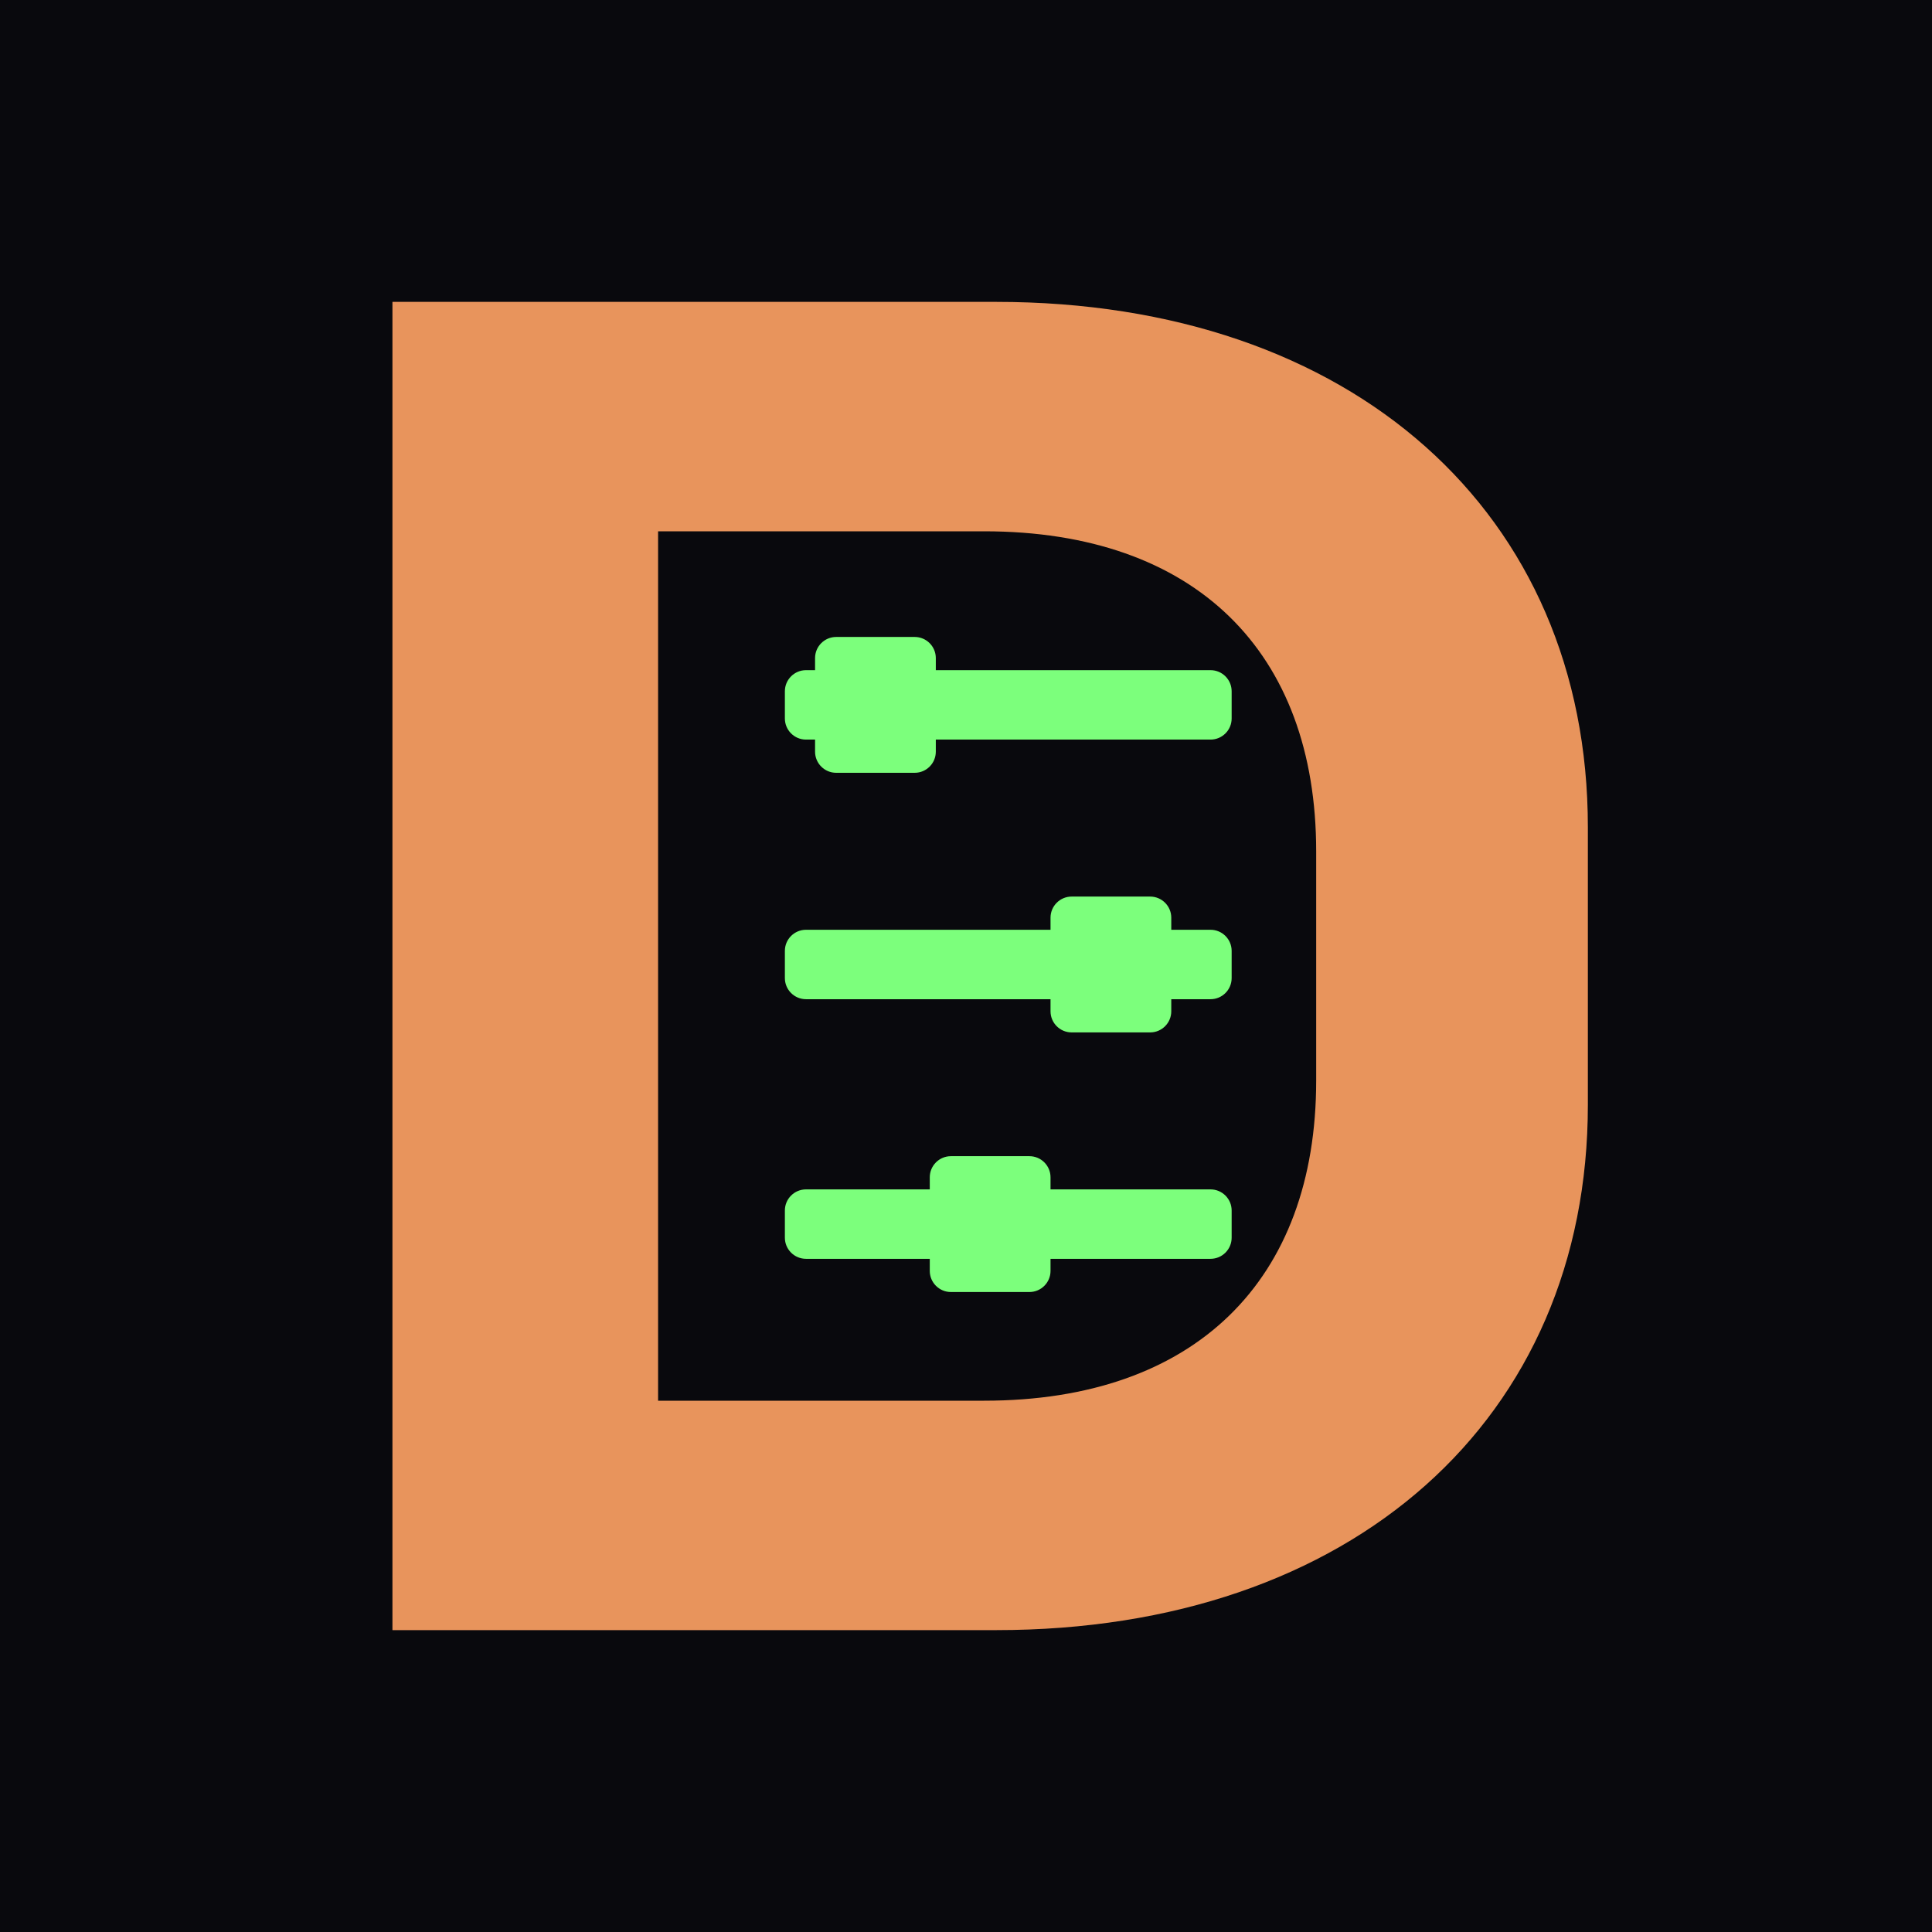
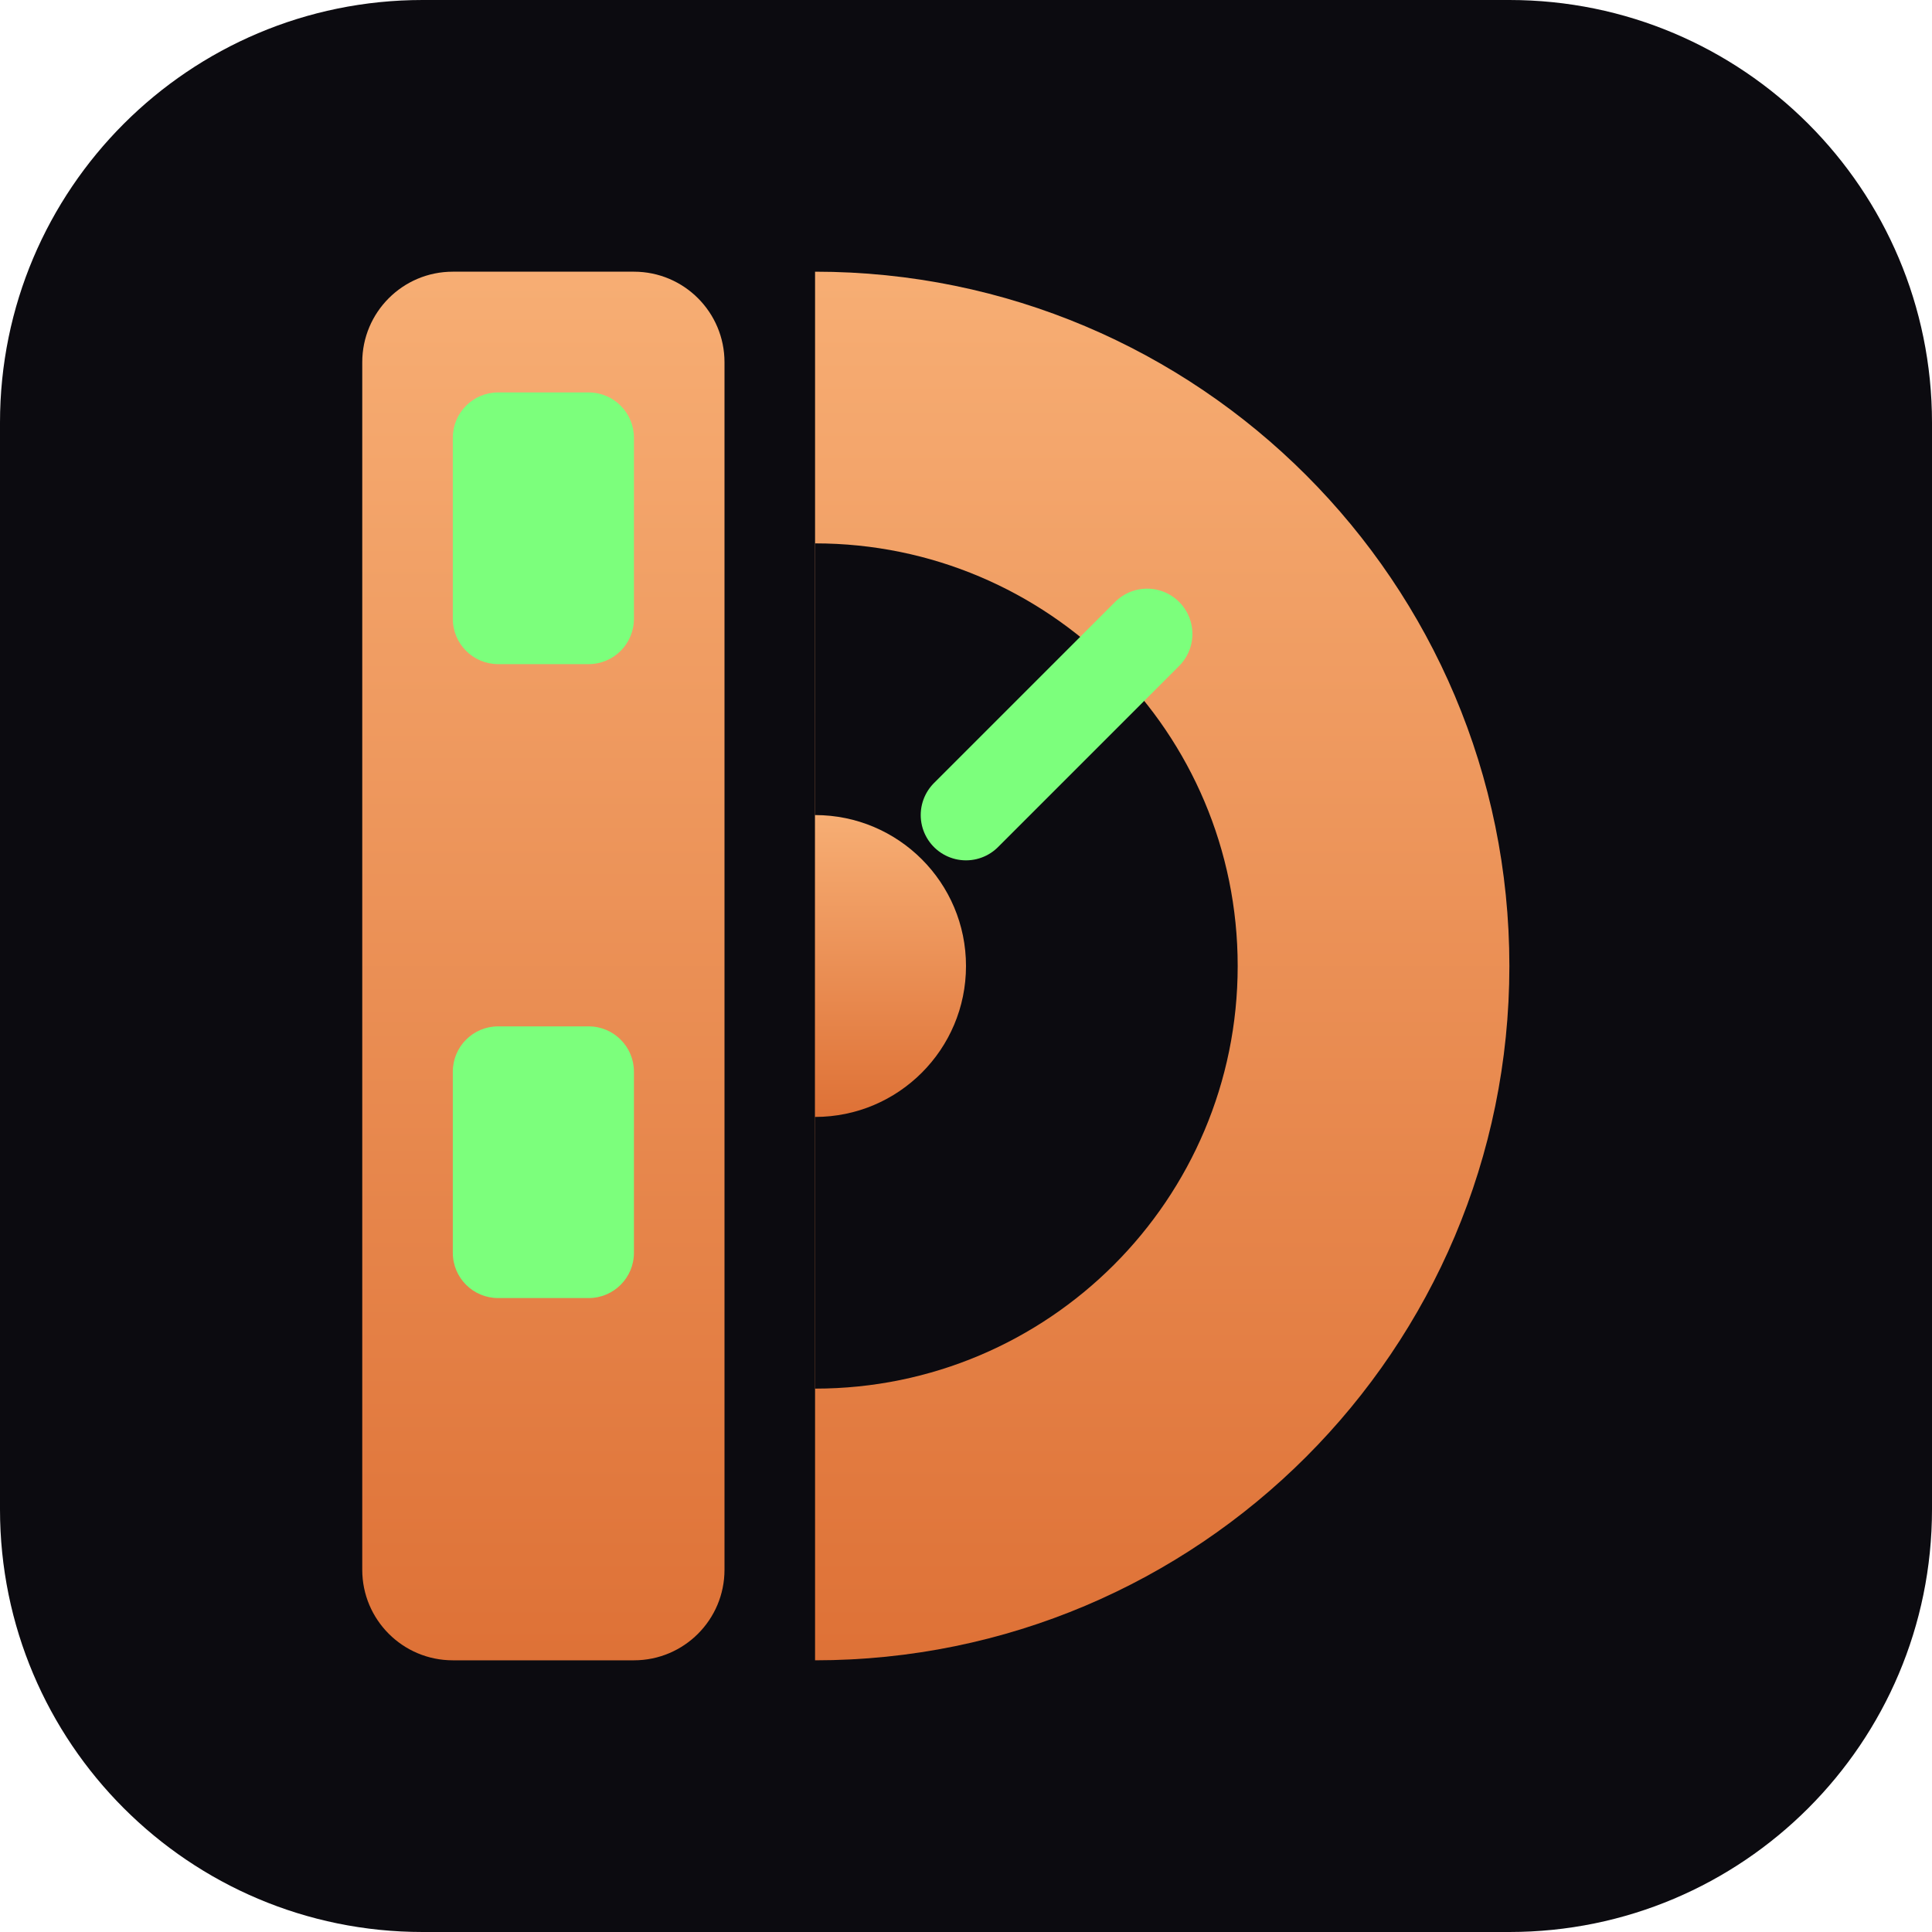
- <svg xmlns="http://www.w3.org/2000/svg" viewBox="0 0 32 32" role="img" aria-label="Deckard">
-   <rect width="32" height="32" fill="#09090d" />
-   <path fill="#e8945c" fill-rule="evenodd" d="     M6.5 5h10c5.9 0 9.8 3.5 9.8 8.7v4.6c0 5.2-3.9 8.7-9.8 8.7h-10V5zm4.4 3.8v14.4h5.4c3.5 0 5.5-2 5.5-5.3v-3.8c0-3.3-2-5.3-5.5-5.3h-5.4z   " />
-   <g fill="#7cff7c">
-     <rect x="13" y="11.1" width="7.4" height="1.15" rx="0.35" />
-     <rect x="13.5" y="10.55" width="2" height="2.25" rx="0.35" />
-     <rect x="13" y="15.4" width="7.4" height="1.15" rx="0.35" />
-     <rect x="17.4" y="14.85" width="2" height="2.25" rx="0.35" />
-     <rect x="13" y="19.7" width="7.4" height="1.15" rx="0.35" />
-     <rect x="15.4" y="19.15" width="2" height="2.25" rx="0.35" />
+ <svg xmlns="http://www.w3.org/2000/svg" viewBox="0 0 64 64" role="img" aria-label="Deckard">
+   <defs>
+     <linearGradient id="warm" x1="0" y1="0" x2="0" y2="1">
+       <stop offset="0" stop-color="#f7ae74" />
+       <stop offset="1" stop-color="#de7136" />
+     </linearGradient>
+     <clipPath id="half">
+       <rect x="27" y="0" width="37" height="64" />
+     </clipPath>
+   </defs>
+   <rect width="64" height="64" rx="14" fill="#0c0b10" />
+   <rect x="12" y="9" width="12" height="46" rx="3" fill="url(#warm)" />
+   <path d="M27 9 A23 23 0 0 1 27 55 Z" fill="url(#warm)" />
+   <g clip-path="url(#half)">
+     <circle cx="27" cy="32" r="14" fill="#0c0b10" />
+     <circle cx="27" cy="32" r="5" fill="url(#warm)" />
  </g>
+   <line x1="32" y1="27" x2="38" y2="21" stroke="#7cff7c" stroke-width="3" stroke-linecap="round" />
+   <rect x="15" y="13" width="6" height="9" rx="1.5" fill="#7cff7c" />
+   <rect x="15" y="34" width="6" height="9" rx="1.5" fill="#7cff7c" />
</svg>
